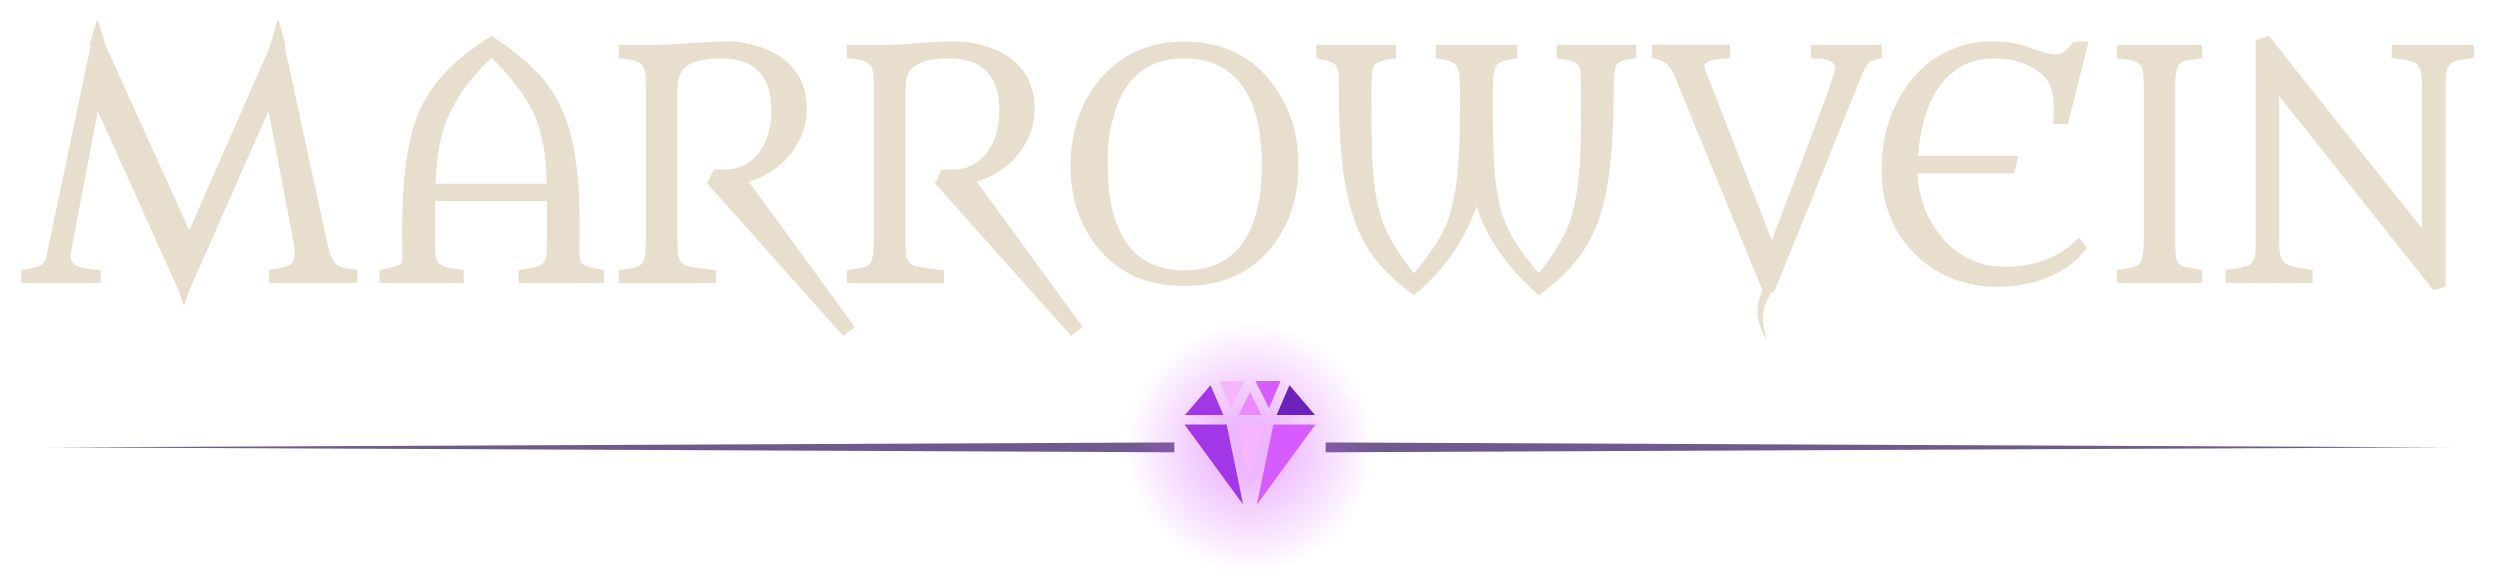
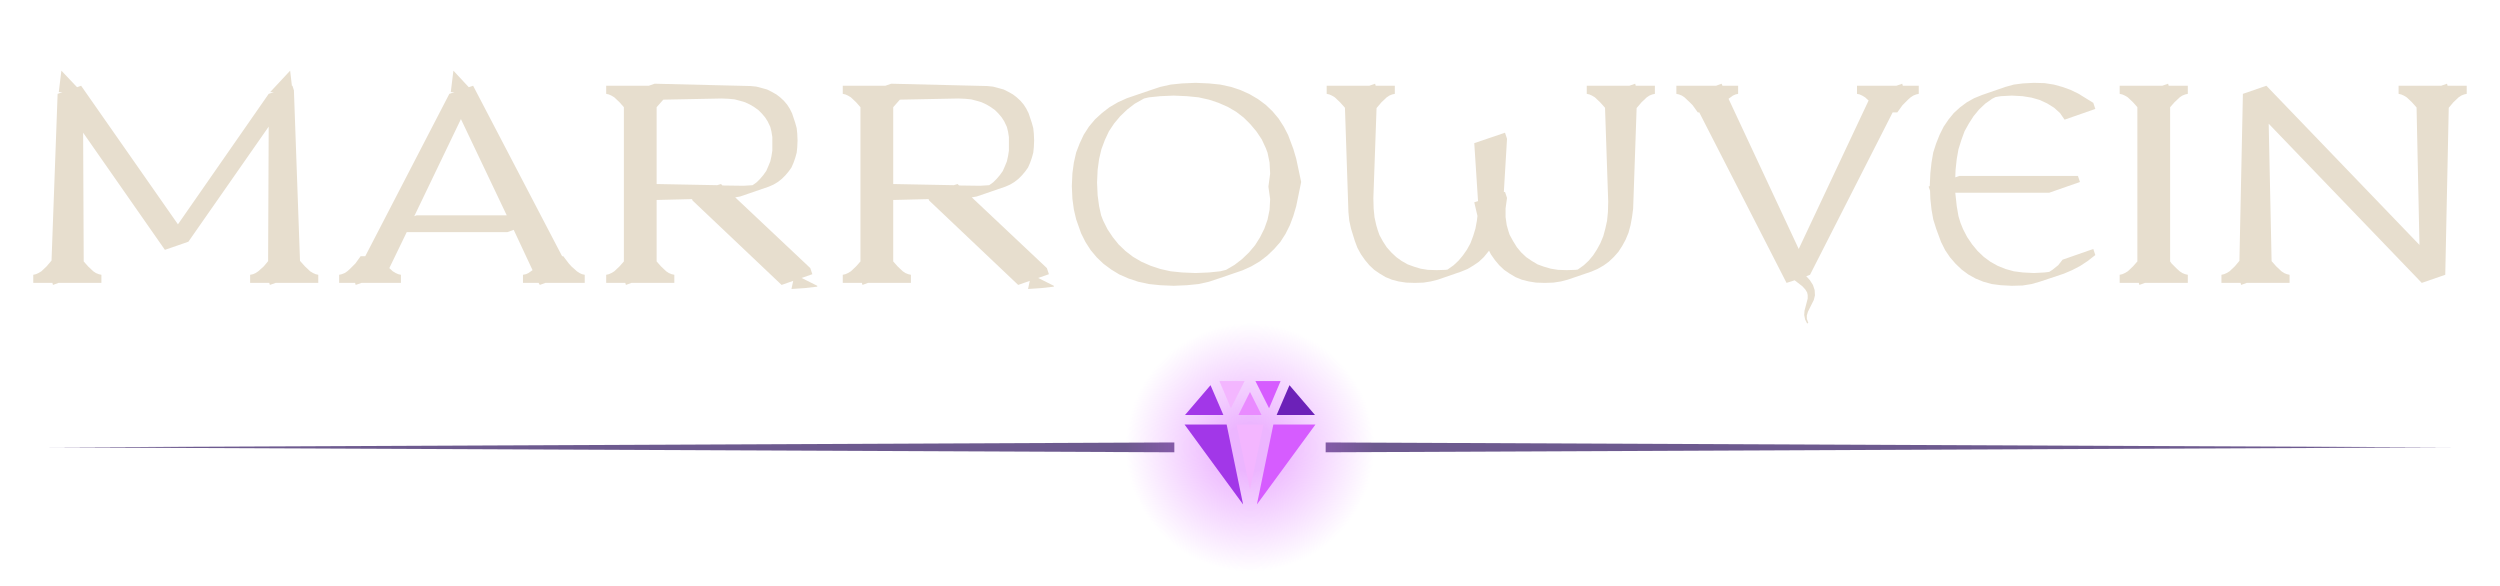
<svg xmlns="http://www.w3.org/2000/svg" width="1520" height="356" viewBox="140 128 1520 356" role="img" aria-label="Marrowvein">
-   <path transform="translate(150.00,300.00) scale(0.09459,-0.09459)" d="M31 83Q121 96 145 106Q183 124 192 167L476 1519H467L517 1689H525L573 1526L1111 338L1631 1522L1677 1689H1685L1732 1519H1724L1996 266Q2020 148 2056 119Q2076 102 2108.0 96.0Q2140 90 2192 83V0H1623V83Q1729 100 1752 113Q1789 133 1789 189Q1789 204 1786 224L1781 266L1620 1104L1110 -50H1109L1080 -140H1074L1044 -50H1043L523 1104L351 203Q348 185 348.0 167.5Q348 150 357.0 135.0Q366 120 388 110Q430 91 541 83V0H31Z" fill="#e7dece" />
-   <path transform="translate(366.42,300.00) scale(0.09459,-0.09459)" d="M46 83Q160 103 175.5 117.5Q191 132 192.0 152.5Q193 173 193 210L192 313V367Q192 896 326 1154Q411 1320 581 1456Q663 1521 765 1589H766Q989 1440 1094 1314Q1221 1163 1276 950Q1332 732 1332 369V313L1331 212Q1331 174 1334.0 153.0Q1337 132 1352 120Q1371 103 1488 83V0H939V83Q1070 98 1096 126Q1117 149 1119.5 195.0Q1122 241 1122 284V526H403V284Q403 219 406.5 182.5Q410 146 428.0 126.5Q446 107 483.0 99.0Q520 91 587 83V0H46ZM1120 638Q1118 896 1048 1064Q974 1241 765 1448Q624 1307 567.5 1216.5Q511 1126 485.0 1064.0Q459 1002 442 935Q414 817 405 638Z" fill="#e7dece" />
-   <path transform="translate(507.74,300.00) scale(0.09459,-0.09459)" d="M1071 1108Q1071 1443 745 1443Q503 1443 475 1315Q467 1278 467 1237V265Q467 206 473.0 174.0Q479 142 499.0 125.0Q519 108 557.5 101.5Q596 95 661 88L715 82V-1H91V82L125 87Q169 93 196.0 99.5Q223 106 238 124Q264 154 264 265V1277Q264 1375 241.5 1398.0Q219 1421 184.5 1430.0Q150 1439 91 1444V1530H351Q408 1530 502 1538Q684 1552 786.5 1552.0Q889 1552 993.5 1518.0Q1098 1484 1166 1425Q1298 1309 1298 1119Q1298 976 1212 853Q1115 712 926 650L1607 -284L1532 -341L657 640L701 729H777Q896 729 978 822Q1071 930 1071 1108Z" fill="#e7dece" />
-   <path transform="translate(646.31,300.00) scale(0.09459,-0.09459)" d="M1071 1108Q1071 1443 745 1443Q503 1443 475 1315Q467 1278 467 1237V265Q467 206 473.0 174.0Q479 142 499.0 125.0Q519 108 557.5 101.5Q596 95 661 88L715 82V-1H91V82L125 87Q169 93 196.0 99.5Q223 106 238 124Q264 154 264 265V1277Q264 1375 241.5 1398.0Q219 1421 184.5 1430.0Q150 1439 91 1444V1530H351Q408 1530 502 1538Q684 1552 786.5 1552.0Q889 1552 993.5 1518.0Q1098 1484 1166 1425Q1298 1309 1298 1119Q1298 976 1212 853Q1115 712 926 650L1607 -284L1532 -341L657 640L701 729H777Q896 729 978 822Q1071 930 1071 1108Z" fill="#e7dece" />
-   <path transform="translate(779.59,300.00) scale(0.09459,-0.09459)" d="M119 756Q119 854 139.0 951.0Q159 1048 199.5 1136.5Q240 1225 301.0 1300.5Q362 1376 443 1432Q615 1551 851 1551Q1200 1551 1402 1300Q1584 1075 1584 756Q1584 434 1402 218Q1202 -20 851 -20Q498 -20 300 220Q119 438 119 756ZM546 182Q664 81 853 81Q1205 81 1309 434Q1349 570 1349 756Q1349 1296 1028 1415Q953 1443 853 1443Q500 1443 398 1078Q358 937 358.0 805.5Q358 674 367.0 592.0Q376 510 397.5 435.0Q419 360 455.0 295.0Q491 230 546 182Z" fill="#e7dece" />
-   <path transform="translate(932.54,300.00) scale(0.09459,-0.09459)" d="M709 62Q853 230 914 368Q997 555 1003 942Q1005 1071 1005.0 1186.5Q1005 1302 1001.0 1339.5Q997 1377 982 1398Q955 1433 850 1443V1530H1373V1443Q1319 1436 1287.5 1427.0Q1256 1418 1240 1397Q1216 1364 1216.0 1212.5Q1216 1061 1218.5 926.5Q1221 792 1231.0 688.0Q1241 584 1260.0 503.5Q1279 423 1312 352Q1370 228 1513 62Q1649 234 1704 373Q1780 566 1783 963Q1784 1097 1784.0 1209.5Q1784 1322 1781.0 1353.0Q1778 1384 1763 1402Q1737 1433 1628 1443V1530H2139V1443Q2035 1435 2012 1401Q1993 1372 1993.0 1211.5Q1993 1051 1983.0 894.0Q1973 737 1950.0 611.5Q1927 486 1890.5 387.5Q1854 289 1800 208Q1702 58 1513 -80Q1210 185 1112 493Q998 159 709 -80Q517 62 422 208Q267 443 238 894Q228 1051 228.0 1179.5Q228 1308 225.0 1343.0Q222 1378 208 1398Q185 1429 83 1443V1530H595V1443Q486 1433 458 1402Q443 1384 440.0 1353.0Q437 1322 437.0 1209.5Q437 1097 438.0 963.0Q439 829 446.5 723.0Q454 617 470.5 533.0Q487 449 517 373Q571 237 709 62Z" fill="#e7dece" />
-   <path transform="translate(1141.87,300.00) scale(0.09459,-0.09459)" d="M181 1308Q153 1378 131 1398Q94 1435 26 1444V1531H528V1444Q409 1440 378 1416Q363 1405 363.0 1394.5Q363 1384 380 1340L797 274Q1118 1118 1146 1196L1188 1318Q1204 1363 1204.0 1378.5Q1204 1394 1193.5 1408.5Q1183 1423 1163 1430Q1130 1443 1049 1443V1530H1504V1443Q1436 1434 1416.0 1409.5Q1396 1385 1385 1359L812 -59H795L790 -69L782 -82L776 -94L769 -107L764 -120L758 -132L753 -145L749 -157L746 -170L743 -182L741 -195L740 -208L739 -220V-234L740 -247L741 -260L743 -274L746 -287L749 -301L752 -315L755 -330L759 -344L762 -358L760 -360L752 -347L745 -333L739 -320L733 -307L727 -293L722 -279L717 -265L713 -251L710 -237L707 -223L706 -208L705 -193V-178L706 -163L708 -148L710 -133L713 -118L717 -103L722 -88L727 -74L732 -59L737 -47Z" fill="#e7dece" />
-   <path transform="translate(1273.91,300.00) scale(0.09459,-0.09459)" d="M898 104Q1198 104 1375 292L1425 225Q1292 44 1028 -8Q945 -25 856 -25Q683 -25 544.0 35.5Q405 96 308 199Q107 412 107 725Q107 1055 290 1294Q413 1455 607 1520Q705 1552 789.5 1552.0Q874 1552 914.5 1547.0Q955 1542 987.0 1534.0Q1019 1526 1044.5 1516.5Q1070 1507 1100 1497Q1182 1469 1232.0 1469.0Q1282 1469 1341 1551H1437L1304 1021H1209Q1214 1098 1214 1129Q1214 1195 1198.5 1245.5Q1183 1296 1146.0 1332.0Q1109 1368 1058 1393Q956 1443 833.5 1443.0Q711 1443 623.5 1394.0Q536 1345 476 1260Q363 1097 341 817H986L959 704H338Q348 471 492 296Q651 104 898 104Z" fill="#e7dece" />
-   <path transform="translate(1412.49,300.00) scale(0.09459,-0.09459)" d="M154 82 156 83 188 88Q279 100 298 121Q327 154 327 265V1267Q327 1381 303.0 1403.0Q279 1425 245.0 1431.5Q211 1438 154 1443V1530H701V1443Q645 1437 611.0 1431.5Q577 1426 559 1410Q529 1382 529 1267V265Q529 153 547.0 131.0Q565 109 591.5 102.5Q618 96 663 89L701 83V0H154Z" fill="#e7dece" />
-   <path transform="translate(1488.91,300.00) scale(0.09459,-0.09459)" d="M45 83 90 89Q179 103 200 117Q238 142 238 210V1558L323 1588L1307 350V1287Q1307 1383 1267 1412Q1237 1434 1113 1445V1530H1641V1445Q1588 1439 1553.0 1433.5Q1518 1428 1497 1413Q1459 1386 1459 1290V-24L1381 -47L390 1200V241Q390 155 430 125Q459 104 525.0 94.5Q591 85 604 83V0H45Z" fill="#e7dece" />
+   <path transform="translate(150.00,300.00) scale(0.17628,-0.17628)" d="M247 57 265 40 274 34 284 30 293 28V0H145L126 -7L124 0H58V28L67 30L76 34L86 40L104 57L121 77L142 652L159 658H146L155 732L209 675L223 680L557 202L870 652L888 658H875L944 732L950 680H952L957 664L978 76L995 57L1013 40L1023 34L1032 30L1041 28V0H894L874 -7L872 0H806V28L816 30L825 34L834 40L853 57L868 75L870 539L593 142L512 114L230 518L232 74Z" fill="#e7dece" />
+   <path transform="translate(340.92,300.00) scale(0.17628,-0.17628)" d="M203 51 215 40 225 34 234 30 243 28V0H107L87 -7L85 0H30V28L39 30L49 34L58 40L67 48L86 67L104 92H120L410 652L428 658H415L424 732L477 675L492 680L799 92H803L822 67L831 57L850 40L859 34L868 30L877 28V0H741L722 -7L718 0H664V28L674 30L683 34L697 44L632 183L610 175H263ZM608 233 450 565 289 230 297 233Z" fill="#e7dece" />
+   <path transform="translate(498.34,300.00) scale(0.17628,-0.17628)" d="M247 57 265 40 274 34 284 30 293 28V0H145L126 -7L124 0H58V28L67 30L76 34L86 40L104 57L119 74V606L104 623L86 640L76 646L67 650L58 652V680H205L225 687L556 679L576 677L595 672L613 667L629 659L645 650L658 640L671 628L682 615L691 601L699 585L710 552L715 534L717 515L718 491L717 468L715 449L710 431L704 414L697 398L687 384L676 371L664 359L650 348L635 339L619 332L520 298L503 295L762 51L769 30L732 17L786 -10V-13L742 -18L697 -21L703 7L663 -7L356 284L354 289L232 286V74ZM554 615 537 623 520 628 501 633 480 635 456 636 255 632 247 623 232 606V341L441 337L454 341L459 336L532 335L563 337L577 347L589 359L600 372L610 386L617 402L624 419L628 437L631 456V479V503L628 522L624 538L615 557L606 571L595 584L583 596L569 606Z" fill="#e7dece" />
+   <path transform="translate(642.18,300.00) scale(0.17628,-0.17628)" d="M247 57 265 40 274 34 284 30 293 28V0H145L126 -7L124 0H58V28L67 30L76 34L86 40L104 57L119 74V606L104 623L86 640L76 646L67 650L58 652V680H205L225 687L556 679L576 677L595 672L613 667L629 659L645 650L658 640L671 628L682 615L691 601L699 585L710 552L715 534L717 515L718 491L717 468L715 449L710 431L704 414L697 398L687 384L676 371L664 359L650 348L635 339L619 332L520 298L503 295L762 51L769 30L732 17L786 -10V-13L742 -18L697 -21L703 7L663 -7L356 284L354 289L232 286V74ZM554 615 537 623 520 628 501 633 480 635 456 636 255 632 247 623 232 606V341L441 337L454 341L459 336L532 335L563 337L577 347L589 359L600 372L610 386L617 402L624 419L628 437L631 456V479V503L628 522L624 538L615 557L606 571L595 584L583 596L569 606Z" fill="#e7dece" />
+   <path transform="translate(782.86,300.00) scale(0.17628,-0.17628)" d="M97 141 82 171 71 202 65 219 57 253 52 290 50 334 52 378 57 415 65 450 77 481 91 511 109 539 130 564 154 586 180 606 209 623 240 637 322 665 355 676 391 684 430 688 477 690 523 688 562 684 599 676 632 665 663 651 692 634 719 614 742 592 763 567 781 539 796 510 814 462 824 428 841 348 824 265 814 231 802 199 787 169 769 141 748 117 724 94 698 74 669 57 638 43 556 15 523 4 487 -4 447 -8 401 -10 355 -8 316 -4 279 4 246 15 214 29 186 46 159 66 136 88 115 113ZM267 618 241 598 217 575 196 550 178 523 164 493 152 461 144 427 139 390 137 346 139 302 144 265 151 233 158 215 173 185 191 158 211 133 235 110 261 90 290 73 322 59 355 48 391 40 430 36 477 34 523 36 562 40 582 45 611 62 637 82 661 105 682 130 699 157 714 187 725 218 732 252 734 289 728 332 734 377 732 415 725 449 719 465 705 495 687 522 666 547 643 570 617 590 588 607 556 621 523 632 487 640 447 644 401 646 355 644 316 640 299 636Z" fill="#e7dece" />
+   <path transform="translate(936.40,300.00) scale(0.17628,-0.17628)" d="M496 61 513 77 528 95 542 115 554 137 563 161 571 187 576 214 578 231 567 278 580 282 567 482 673 518 680 497 669 313 673 314 680 293 675 257V227L679 199L685 178L689 166L701 144L714 123L729 105L746 89L765 76L785 64L807 56L831 49L856 45L886 44L916 45L924 46L945 61L962 77L977 95L990 115L1002 137L1012 161L1019 187L1025 214L1028 244L1029 280L1018 604L1001 623L983 640L973 646L964 650L955 652V680H1102L1122 687L1124 680H1190V652L1181 650L1171 646L1162 640L1144 623L1127 603L1115 256L1111 226L1106 199L1099 173L1089 149L1077 127L1064 107L1048 89L1031 73L1013 60L992 48L971 39L889 11L866 5L840 1L810 0L780 1L755 5L731 11L709 20L689 32L670 45L653 61L638 79L624 99L618 111L600 89L583 73L564 60L544 48L522 39L441 11L417 5L392 1L362 0L332 1L306 5L283 11L261 20L241 32L222 45L205 61L190 79L176 99L164 121L155 145L142 187L136 214L133 244L121 604L104 623L86 640L76 646L67 650L58 652V680H205L225 687L227 680H293V652L284 650L274 646L265 640L247 623L230 603L219 292L220 256L223 226L229 199L234 182L240 165L252 143L265 123L281 105L298 89L316 76L337 64L359 56L382 49L407 45L438 44L468 45L475 46Z" fill="#e7dece" />
+   <path transform="translate(1153.94,300.00) scale(0.17628,-0.17628)" d="M501 -7 507 -25 508 -43 504 -59 484 -99 480 -112V-124L485 -138L481 -140L474 -126L471 -111L472 -96L483 -54V-42L481 -33L475 -23L465 -12L438 9L410 0L109 588H104L86 613L76 623L58 640L49 646L39 650L30 652V680H167L186 687L189 680H243V652L234 650L225 646L210 635L452 117L693 629L681 640L671 646L662 650L653 652V680H789L809 687L811 680H866V652L857 650L847 646L838 640L829 632L810 613L792 588H776L491 28L478 23L490 10Z" fill="#e7dece" />
+   <path transform="translate(1303.78,300.00) scale(0.17628,-0.17628)" d="M76 187 66 219 60 253 56 290 55 318 50 332 54 334 56 378 60 415 66 450 76 481 88 511 102 539 119 564 137 586 159 606 182 623 207 637 234 648 315 676 344 684 375 688 413 690 450 689 482 684 511 676 539 666 566 653 592 637 618 621 625 600 519 563 503 586 483 604 459 619 433 631 405 639 374 644 337 646 299 644 281 641 269 635 245 618 224 598 205 575 189 550 174 523 163 493 153 461 147 427 143 390 142 364 156 369H565L572 348L466 311H142L147 265L153 230L160 207L169 185L183 158L200 133L219 110L240 90L263 73L288 59L315 48L344 40L375 36L413 34L450 36L466 38L477 45L497 61L512 80L618 117L625 96L598 75L572 58L545 44L517 32L433 4L405 -4L374 -9L337 -10L299 -8L268 -4L239 4L212 15L187 29L164 46L143 66L124 88L107 113L93 141Z" fill="#e7dece" />
+   <path transform="translate(1418.54,300.00) scale(0.17628,-0.17628)" d="M237 67 256 48 265 40 274 34 284 30 293 28V0H145L126 -7L124 0H58V28L67 30L76 34L86 40L104 57L119 74V606L104 623L86 640L76 646L67 650L58 652V680H205L225 687L227 680H293V652L284 650L274 646L265 640L247 623L232 606V74Z" fill="#e7dece" />
+   <path transform="translate(1480.41,300.00) scale(0.17628,-0.17628)" d="M247 57 265 40 274 34 284 30 293 28V0H145L126 -7L124 0H58V28L67 30L76 34L86 40L104 57L120 76L132 652L213 680L741 131L731 605L715 623L697 640L687 646L678 650L669 652V680H816L836 687L838 680H904V652L895 650L885 646L876 640L858 623L842 604L830 28L749 0L221 549L231 75Z" fill="#e7dece" />
  <path d="M170.0,400 L854.0,397 L854.0,403 Z" fill="#6d5a8f" />
  <path d="M1630.0,400 L946.0,397 L946.0,403 Z" fill="#6d5a8f" />
  <defs>
    <radialGradient id="ghaloA" cx="900.0" cy="400" r="75.6" gradientUnits="userSpaceOnUse">
      <stop offset="0.2" stop-color="#d65cff" stop-opacity="0.45" />
      <stop offset="1" stop-color="#d65cff" stop-opacity="0" />
    </radialGradient>
  </defs>
  <circle cx="900.0" cy="400" r="75.6" fill="url(#ghaloA)" />
  <path d="M881.4,359.7 L896.7,359.7 L888.4,376.2Z" fill="#f3b6ff" />
  <path d="M918.6,359.7 L911.6,376.2 L903.3,359.7Z" fill="#d65cff" />
  <path d="M883.8,380.3 L860.5,380.3 L876.0,362.2Z" fill="#a237e8" />
  <path d="M924.0,362.2 L939.5,380.3 L916.2,380.3Z" fill="#6c21b8" />
  <path d="M893.0,380.3 L900.0,366.3 L907.0,380.3Z" fill="#e98bff" />
  <path d="M908.2,386.1 L900.0,425.7 L891.8,386.1Z" fill="#f3b6ff" />
  <path d="M914.2,386.1 L939.8,386.1 L904.2,434.7Z" fill="#d65cff" />
  <path d="M895.8,434.7 L860.2,386.1 L885.8,386.1Z" fill="#a237e8" />
</svg>
